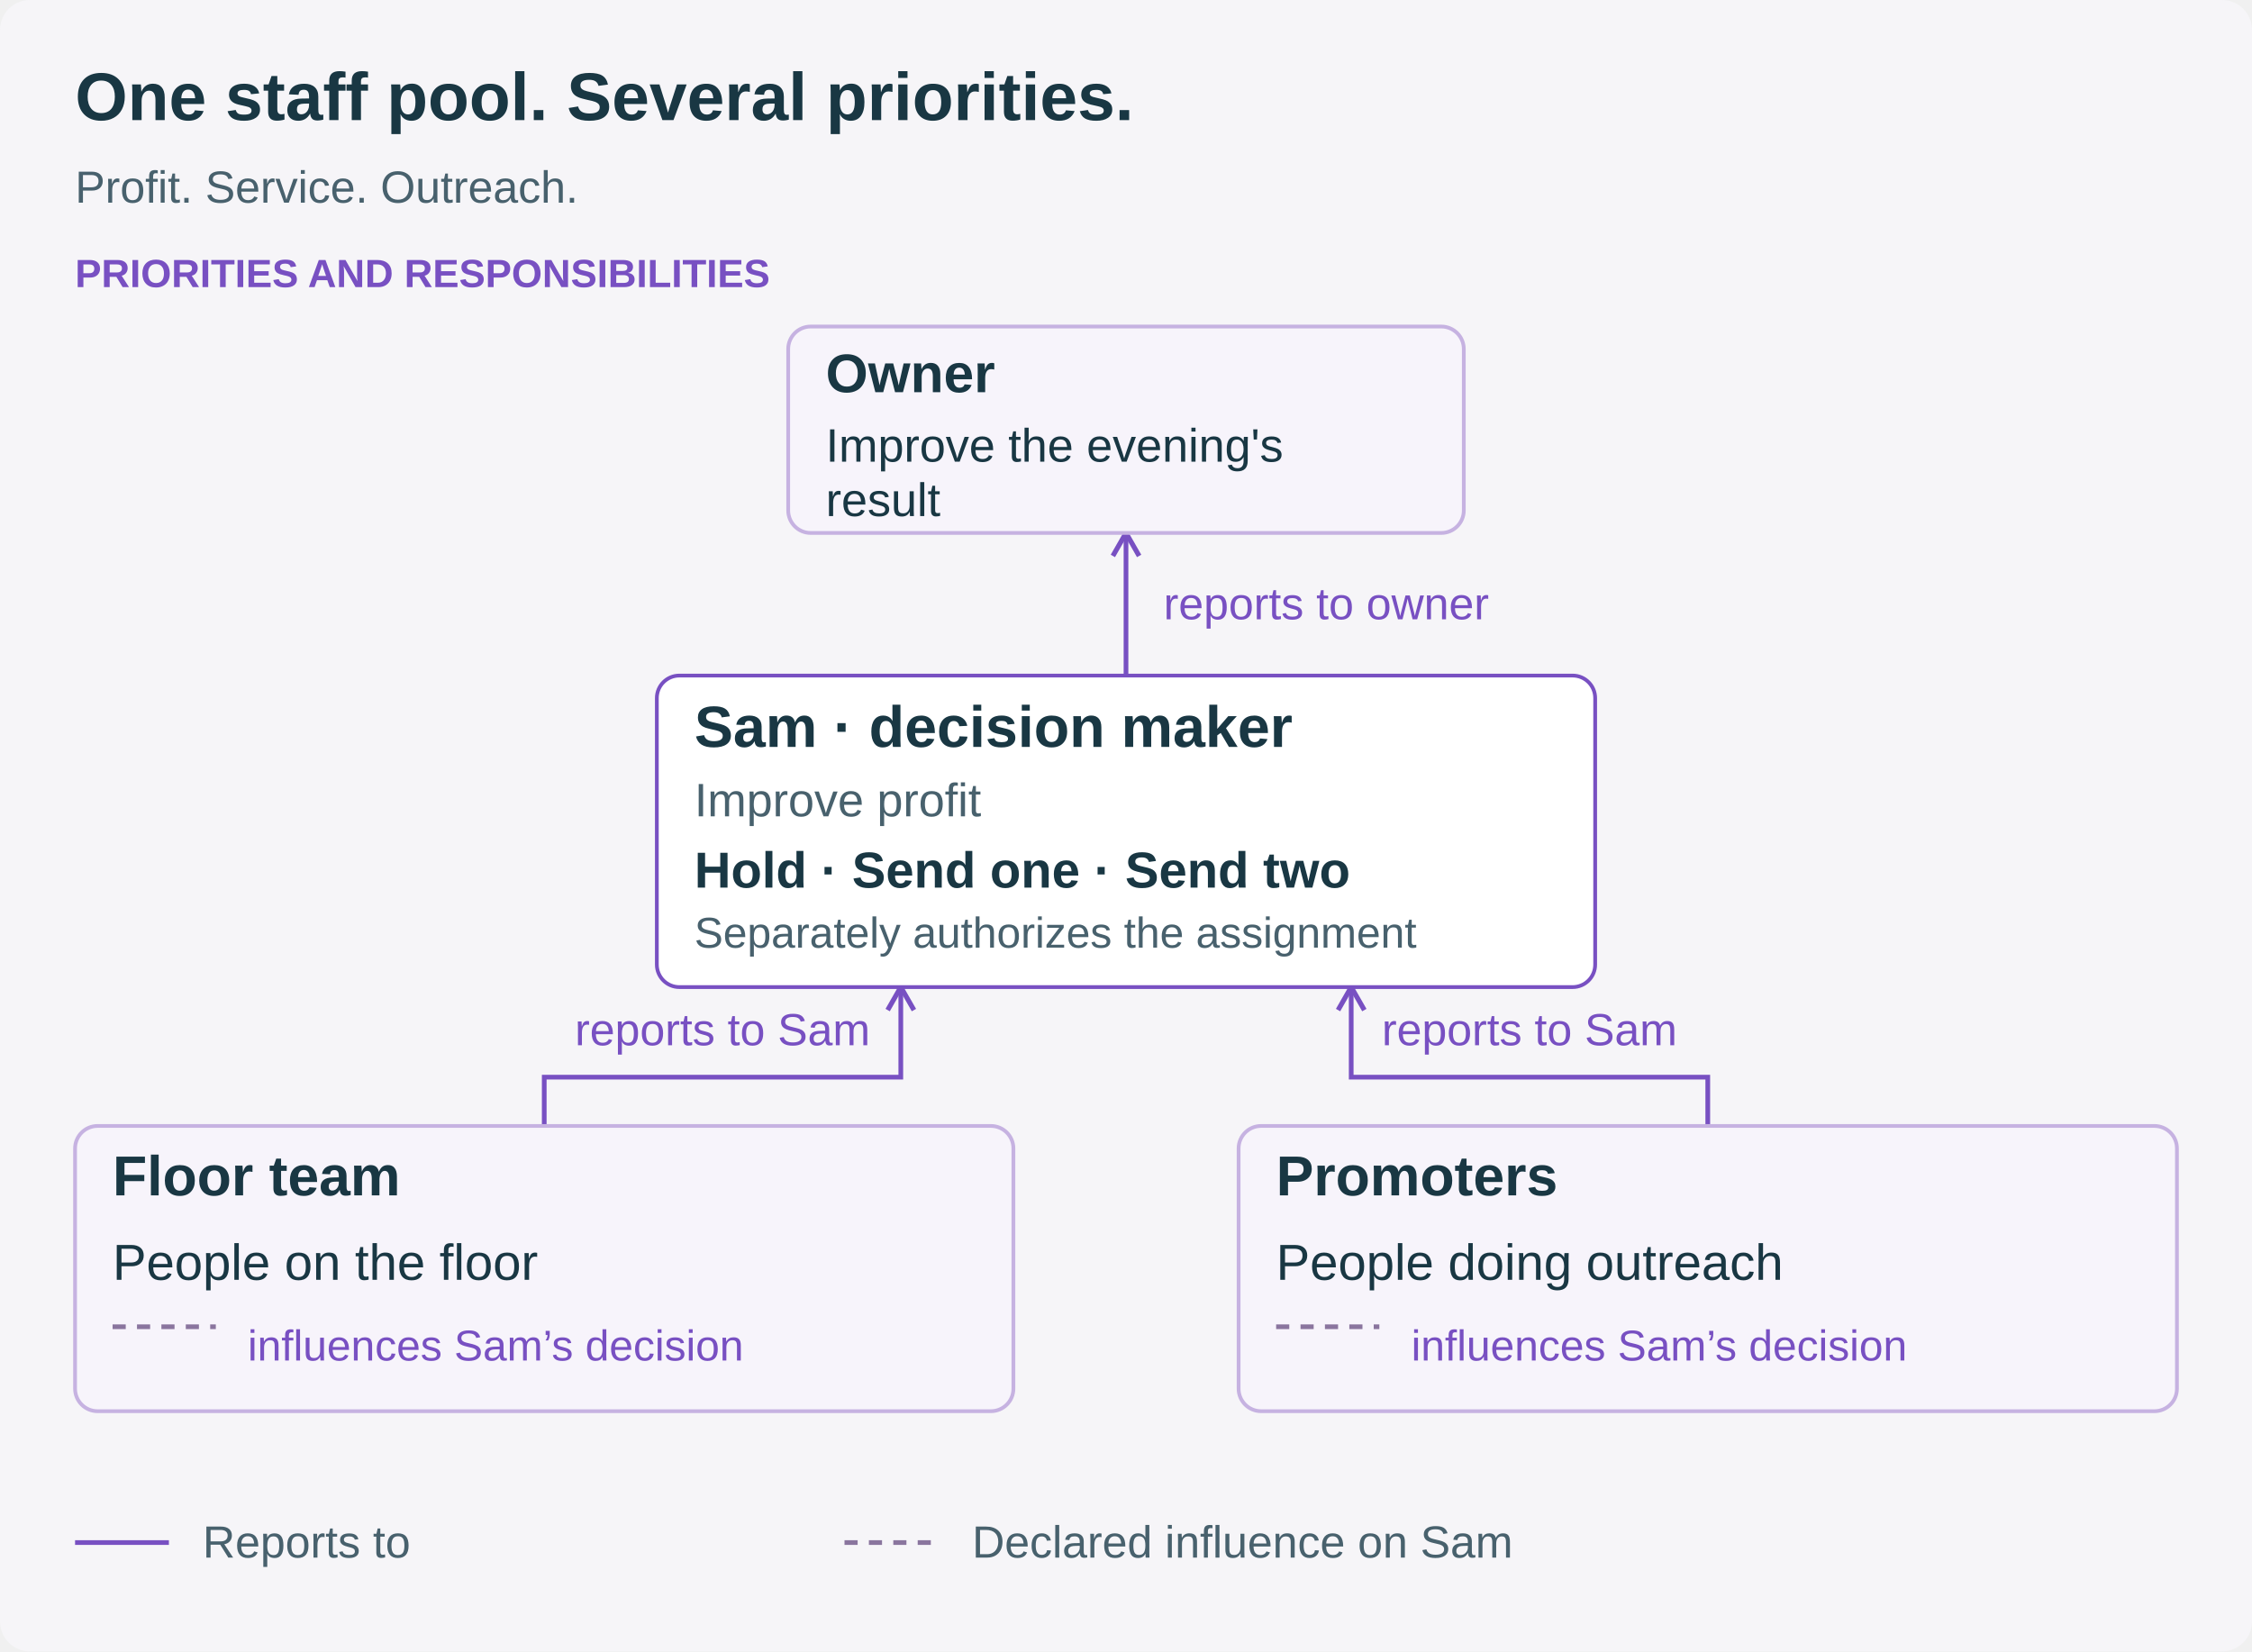
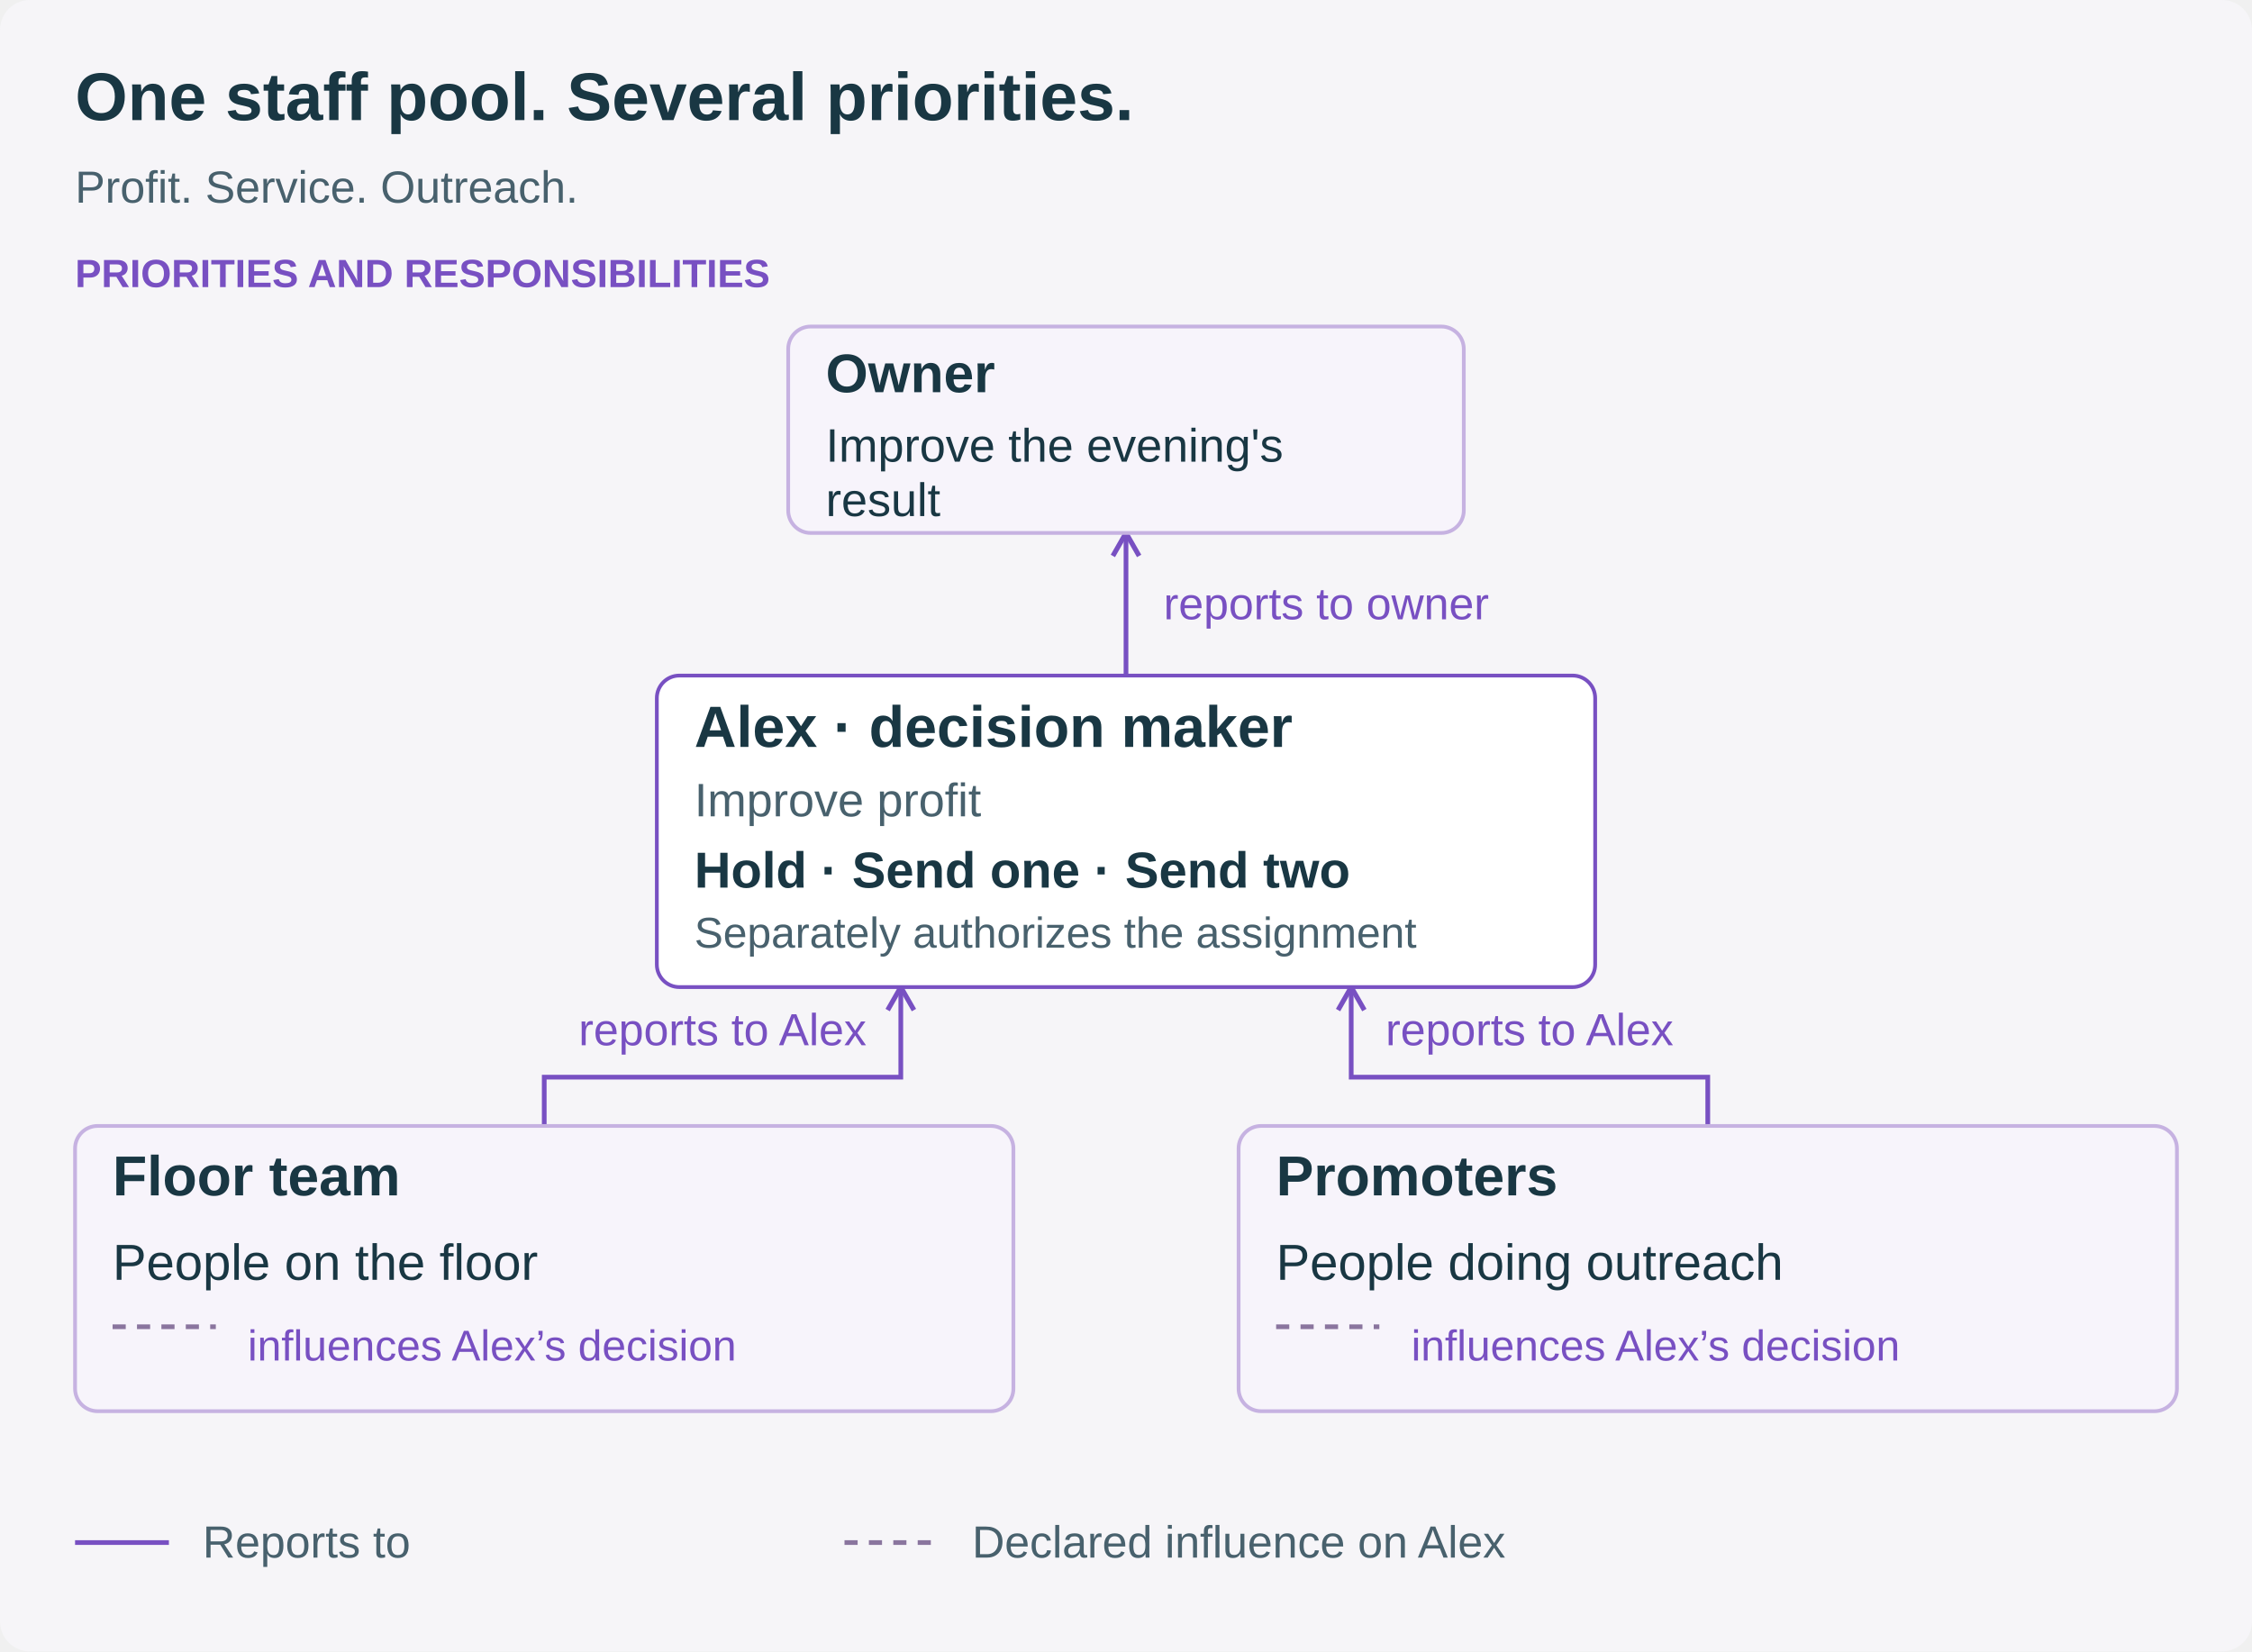
- <svg xmlns="http://www.w3.org/2000/svg" width="1200" height="880" viewBox="0 0 1200 880" role="img" aria-labelledby="staff-roles-desktop-title staff-roles-desktop-desc" data-model="street-team-staff-allocation" data-model-version="1.2.0" data-model-sha256="d50a0be1471b43fa5371a98870548c12456f6785c3d5365a0bd88fad52094da1" data-context="five-available" data-view="roles">
+ <svg xmlns="http://www.w3.org/2000/svg" width="1200" height="880" viewBox="0 0 1200 880" role="img" aria-labelledby="staff-roles-desktop-title staff-roles-desktop-desc" data-model="street-team-staff-allocation" data-model-version="1.2.1" data-model-sha256="d5773186dffa4e97bfb7ee2e9a5411cd65722cd1b81671e102f629067bbb3010" data-context="five-available" data-view="roles">
  <defs>
    <marker id="staff-roles-desktop-dependency-arrow" viewBox="0 0 10 10" refX="8" refY="5" markerWidth="7" markerHeight="7" orient="auto">
      <path d="M1 1L8 5L1 9" fill="none" stroke="#48616d" stroke-width="1.5" />
    </marker>
    <marker id="staff-roles-desktop-context-arrow" viewBox="0 0 10 10" refX="8" refY="5" markerWidth="7" markerHeight="7" orient="auto">
      <path d="M1 1L8 5L1 9" fill="none" stroke="#8a759e" stroke-width="1.5" />
    </marker>
    <marker id="staff-roles-desktop-reporting-arrow" viewBox="0 0 10 10" refX="8" refY="5" markerWidth="7" markerHeight="7" orient="auto">
      <path d="M1 1L8 5L1 9" fill="none" stroke="#7850c2" stroke-width="1.5" />
    </marker>
  </defs>
  <rect width="1200" height="880" rx="16" fill="#f6f5f8" />
  <g font-family="Arial,Helvetica,sans-serif">
    <text x="40" y="64" font-size="36" font-weight="700" fill="#193743" text-anchor="start">
      <tspan x="40" dy="0">One staff pool. Several priorities.</tspan>
    </text>
    <text x="40" y="108" font-size="24" font-weight="400" fill="#48616d" text-anchor="start">
      <tspan x="40" dy="0">Profit. Service. Outreach.</tspan>
    </text>
    <text x="40" y="153" font-size="21" font-weight="700" fill="#7850c2" text-anchor="start">
      <tspan x="40" dy="0">PRIORITIES AND RESPONSIBILITIES</tspan>
    </text>
    <g data-edge="sam-reports-to-owner" data-from="sam" data-to="owner" data-relation="reports-to" data-status="declared-context">
      <path d="M600 360V284" fill="none" stroke="#7850c2" stroke-width="2.5" marker-end="url(#staff-roles-desktop-reporting-arrow)" />
    </g>
    <text x="620" y="330" font-size="24" font-weight="400" fill="#7850c2" text-anchor="start">
      <tspan x="620" dy="0">reports to owner</tspan>
    </text>
    <g data-edge="floor-team-reports-to-sam" data-from="floor-team" data-to="sam" data-relation="reports-to" data-status="declared-context">
      <path d="M290 600V574H480V526" fill="none" stroke="#7850c2" stroke-width="2.5" marker-end="url(#staff-roles-desktop-reporting-arrow)" />
    </g>
    <text x="385" y="557" font-size="24" font-weight="400" fill="#7850c2" text-anchor="middle">
-       <tspan x="385" dy="0">reports to Sam</tspan>
+       <tspan x="385" dy="0">reports to Alex</tspan>
    </text>
    <g data-edge="promoters-report-to-sam" data-from="promoters" data-to="sam" data-relation="reports-to" data-status="declared-context">
      <path d="M910 600V574H720V526" fill="none" stroke="#7850c2" stroke-width="2.5" marker-end="url(#staff-roles-desktop-reporting-arrow)" />
    </g>
    <text x="815" y="557" font-size="24" font-weight="400" fill="#7850c2" text-anchor="middle">
-       <tspan x="815" dy="0">reports to Sam</tspan>
+       <tspan x="815" dy="0">reports to Alex</tspan>
    </text>
    <g id="staff-roles-desktop-owner" data-node="owner" data-kind="stakeholder" data-status="declared-context">
      <rect x="420" y="174" width="360" height="110" rx="12" fill="#f7f4fb" stroke="#c6b2e1" stroke-width="2" />
      <text x="440" y="209" font-size="29" font-weight="700" fill="#193743" text-anchor="start">
        <tspan x="440" dy="0">Owner</tspan>
      </text>
      <g data-edge="owner-objective" data-from="owner" data-to="improve-evening-result" data-relation="holds-objective" data-status="declared-context">
        <g id="staff-roles-desktop-improve-evening-result" data-node="improve-evening-result" data-kind="goal" data-status="declared-context">
          <text x="440" y="246" font-size="25" font-weight="400" fill="#193743" text-anchor="start">
            <tspan x="440" dy="0">Improve the evening's</tspan>
            <tspan x="440" dy="29">result</tspan>
          </text>
        </g>
      </g>
    </g>
    <g id="staff-roles-desktop-sam" data-node="sam" data-kind="stakeholder" data-status="declared-context">
      <rect x="350" y="360" width="500" height="166" rx="12" fill="#fff" stroke="#7850c2" stroke-width="2" />
      <text x="370" y="398" font-size="31" font-weight="700" fill="#193743" text-anchor="start">
-         <tspan x="370" dy="0">Sam · decision maker</tspan>
+         <tspan x="370" dy="0">Alex · decision maker</tspan>
      </text>
      <g data-edge="sam-objective" data-from="sam" data-to="supportable-commitment" data-relation="holds-objective" data-status="declared-context">
        <g id="staff-roles-desktop-supportable-commitment" data-node="supportable-commitment" data-kind="goal" data-status="declared-context">
          <text x="370" y="435" font-size="25" font-weight="400" fill="#48616d" text-anchor="start">
            <tspan x="370" dy="0">Improve profit</tspan>
          </text>
        </g>
      </g>
      <g data-edge="sam-decides" data-from="sam" data-to="deployment-decision" data-relation="decides" data-status="declared-context">
        <g id="staff-roles-desktop-deployment-decision" data-node="deployment-decision" data-kind="decision" data-status="evaluated-binding">
          <text x="370" y="473" font-size="27" font-weight="700" fill="#193743" text-anchor="start">
            <tspan x="370" dy="0">Hold · Send one · Send two</tspan>
          </text>
          <text x="370" y="505" font-size="23" font-weight="400" fill="#48616d" text-anchor="start">
            <tspan x="370" dy="0">Separately authorizes the assignment</tspan>
          </text>
        </g>
      </g>
    </g>
    <g id="staff-roles-desktop-floor-team" data-node="floor-team" data-kind="stakeholder" data-status="declared-context">
      <rect x="40" y="600" width="500" height="152" rx="12" fill="#f7f4fb" stroke="#c6b2e1" stroke-width="2" />
      <text x="60" y="637" font-size="30" font-weight="700" fill="#193743" text-anchor="start">
        <tspan x="60" dy="0">Floor team</tspan>
      </text>
      <g data-edge="floor-team-objective" data-from="floor-team" data-to="maintain-service" data-relation="holds-objective" data-status="declared-context">
        <g id="staff-roles-desktop-maintain-service" data-node="maintain-service" data-kind="goal" data-status="declared-context">
          <text x="60" y="682" font-size="27" font-weight="400" fill="#193743" text-anchor="start">
            <tspan x="60" dy="0">People on the floor</tspan>
          </text>
        </g>
      </g>
      <g data-edge="maintain-service-informs-decision" data-from="maintain-service" data-to="deployment-decision" data-relation="informs-decision" data-status="declared-context">
        <path d="M60 707h55" fill="none" stroke="#8a759e" stroke-width="2.5" stroke-dasharray="7 6" />
        <text x="132" y="725" font-size="23" font-weight="400" fill="#7850c2" text-anchor="start">
-           <tspan x="132" dy="0">influences Sam’s decision</tspan>
+           <tspan x="132" dy="0">influences Alex’s decision</tspan>
        </text>
      </g>
    </g>
    <g id="staff-roles-desktop-promoters" data-node="promoters" data-kind="stakeholder" data-status="declared-context">
      <rect x="660" y="600" width="500" height="152" rx="12" fill="#f7f4fb" stroke="#c6b2e1" stroke-width="2" />
      <text x="680" y="637" font-size="30" font-weight="700" fill="#193743" text-anchor="start">
        <tspan x="680" dy="0">Promoters</tspan>
      </text>
      <g data-edge="promoters-outreach-objective" data-from="promoters" data-to="staff-for-outreach" data-relation="holds-objective" data-status="declared-context">
        <g id="staff-roles-desktop-staff-for-outreach" data-node="staff-for-outreach" data-kind="goal" data-status="declared-context">
          <text x="680" y="682" font-size="27" font-weight="400" fill="#193743" text-anchor="start">
            <tspan x="680" dy="0">People doing outreach</tspan>
          </text>
        </g>
      </g>
      <g data-edge="staff-for-outreach-informs-decision" data-from="staff-for-outreach" data-to="deployment-decision" data-relation="informs-decision" data-status="declared-context">
        <path d="M680 707h55" fill="none" stroke="#8a759e" stroke-width="2.5" stroke-dasharray="7 6" />
        <text x="752" y="725" font-size="23" font-weight="400" fill="#7850c2" text-anchor="start">
-           <tspan x="752" dy="0">influences Sam’s decision</tspan>
+           <tspan x="752" dy="0">influences Alex’s decision</tspan>
        </text>
      </g>
    </g>
    <path d="M40 822h50" stroke="#7850c2" stroke-width="2.5" />
    <text x="108" y="830" font-size="24" font-weight="400" fill="#48616d" text-anchor="start">
      <tspan x="108" dy="0">Reports to</tspan>
    </text>
    <path d="M450 822h50" stroke="#8a759e" stroke-width="2.5" stroke-dasharray="7 6" />
    <text x="518" y="830" font-size="24" font-weight="400" fill="#48616d" text-anchor="start">
-       <tspan x="518" dy="0">Declared influence on Sam</tspan>
+       <tspan x="518" dy="0">Declared influence on Alex</tspan>
    </text>
  </g>
</svg>
